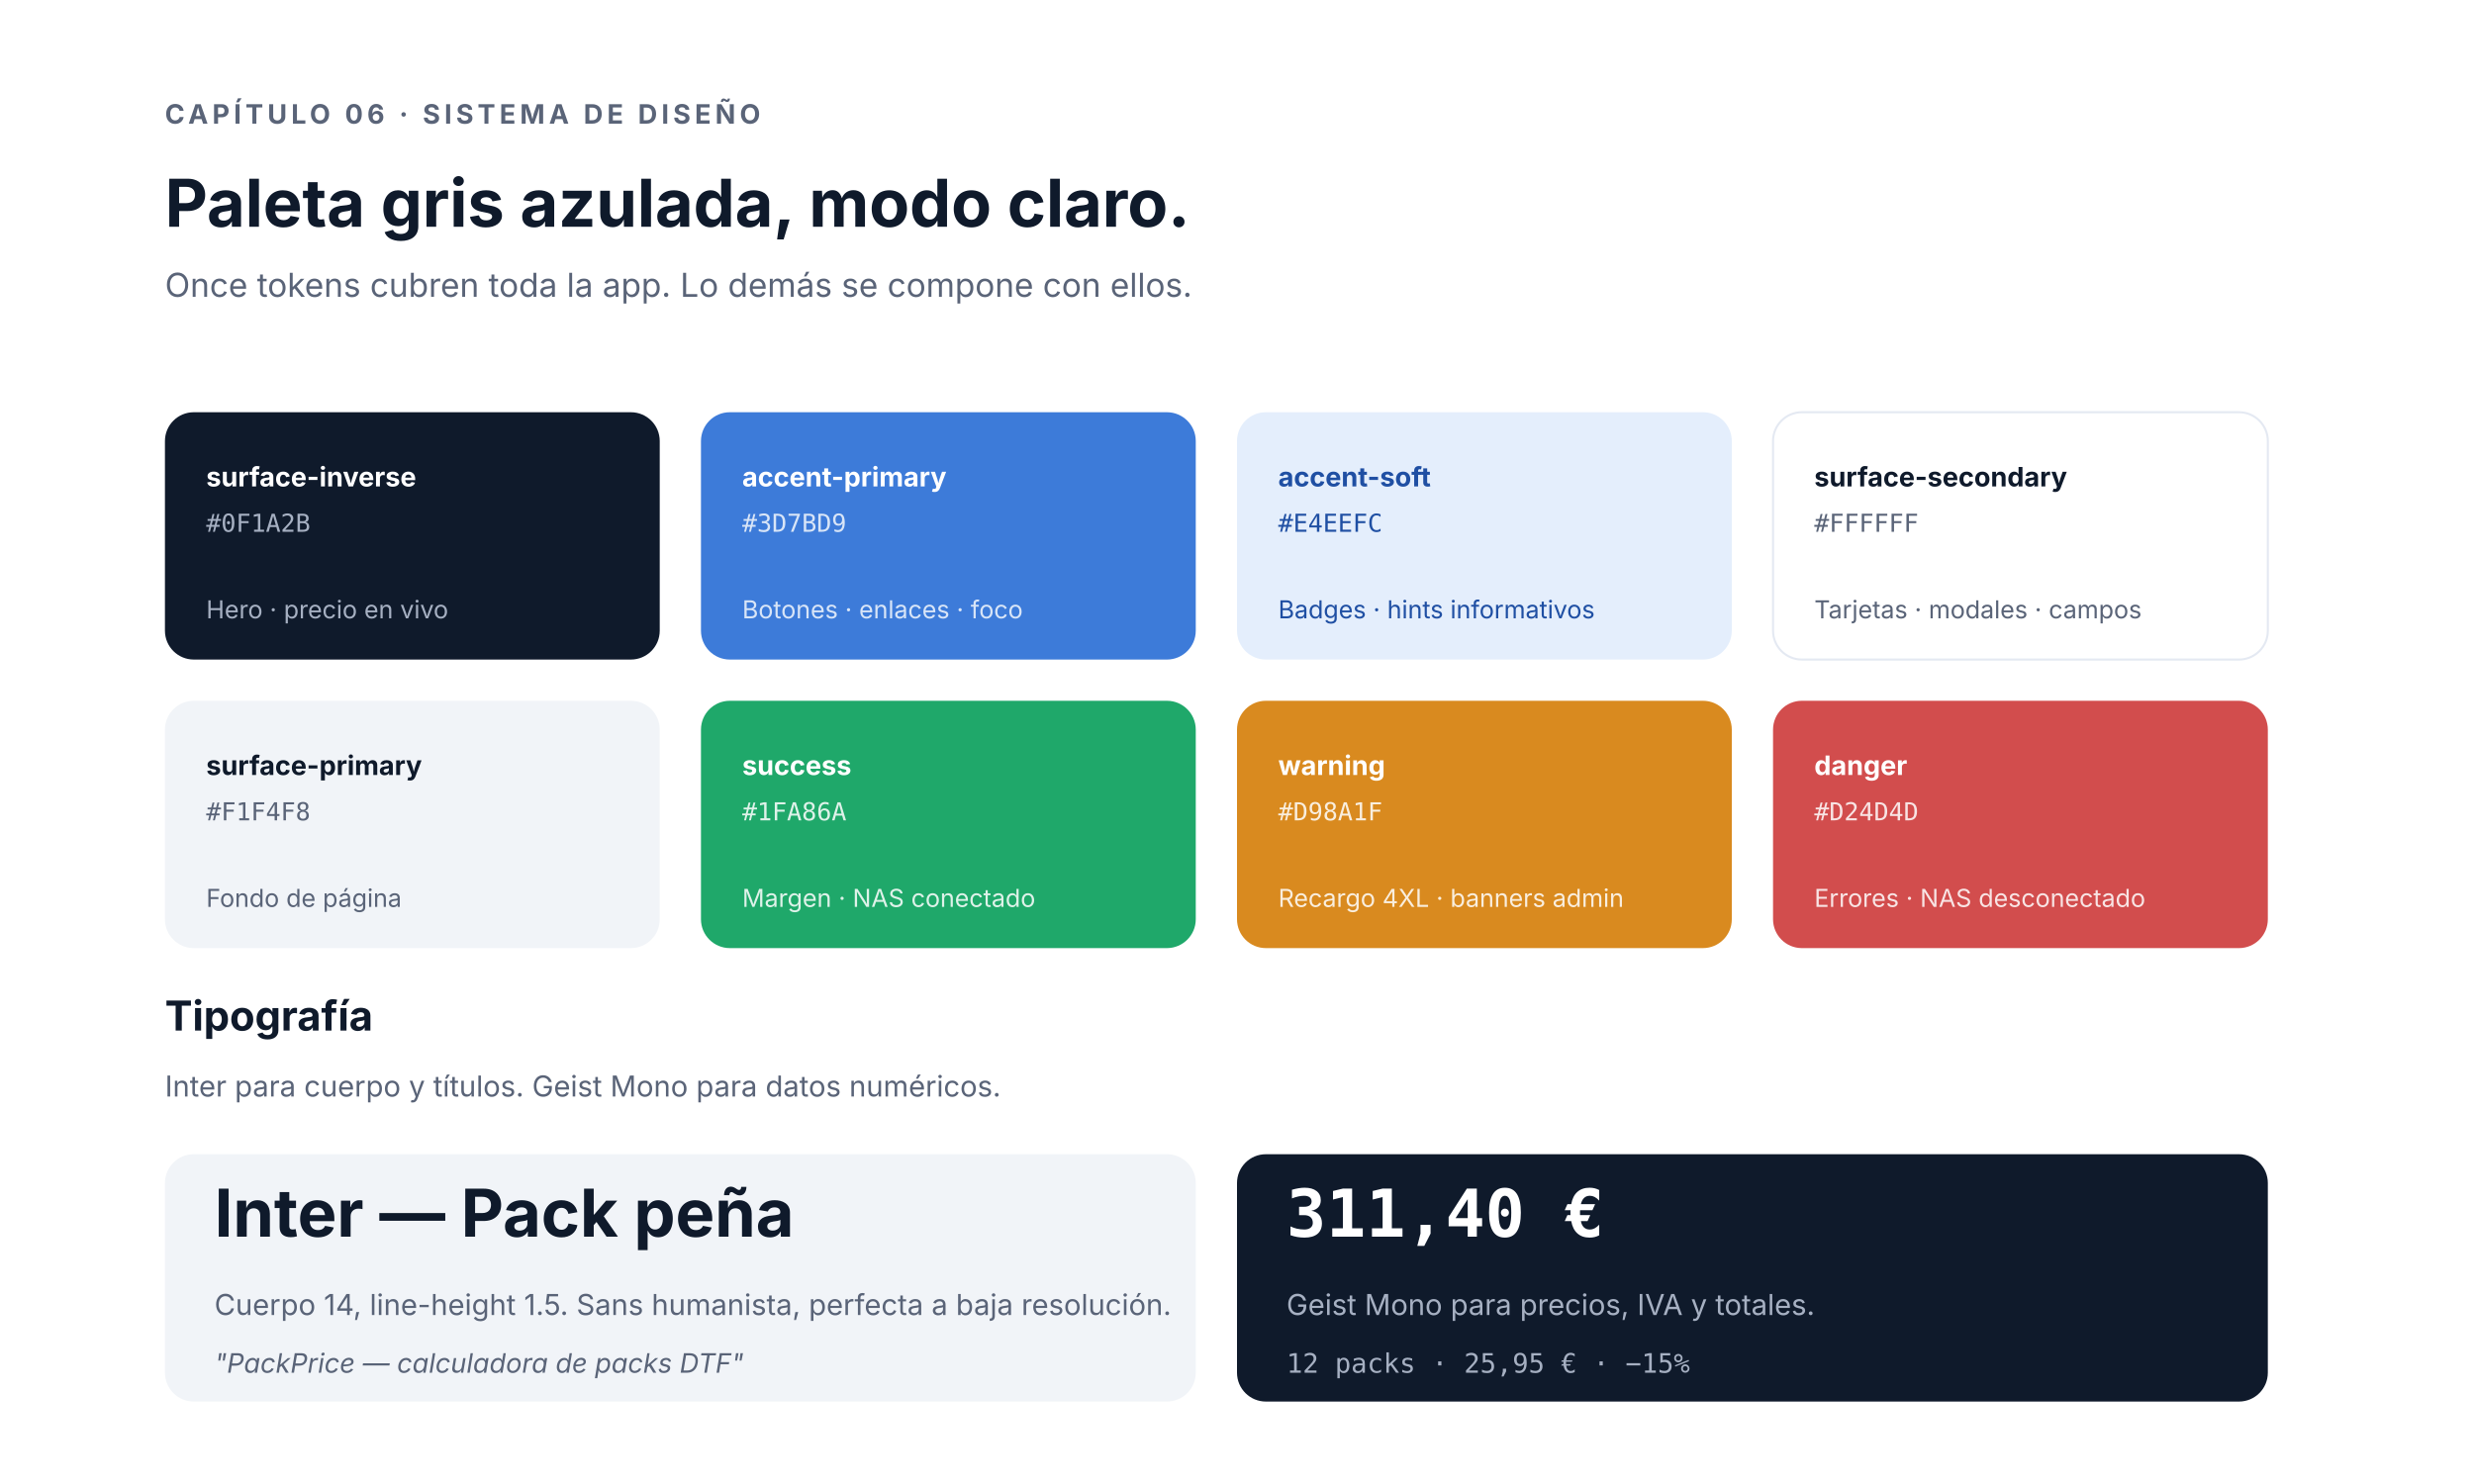
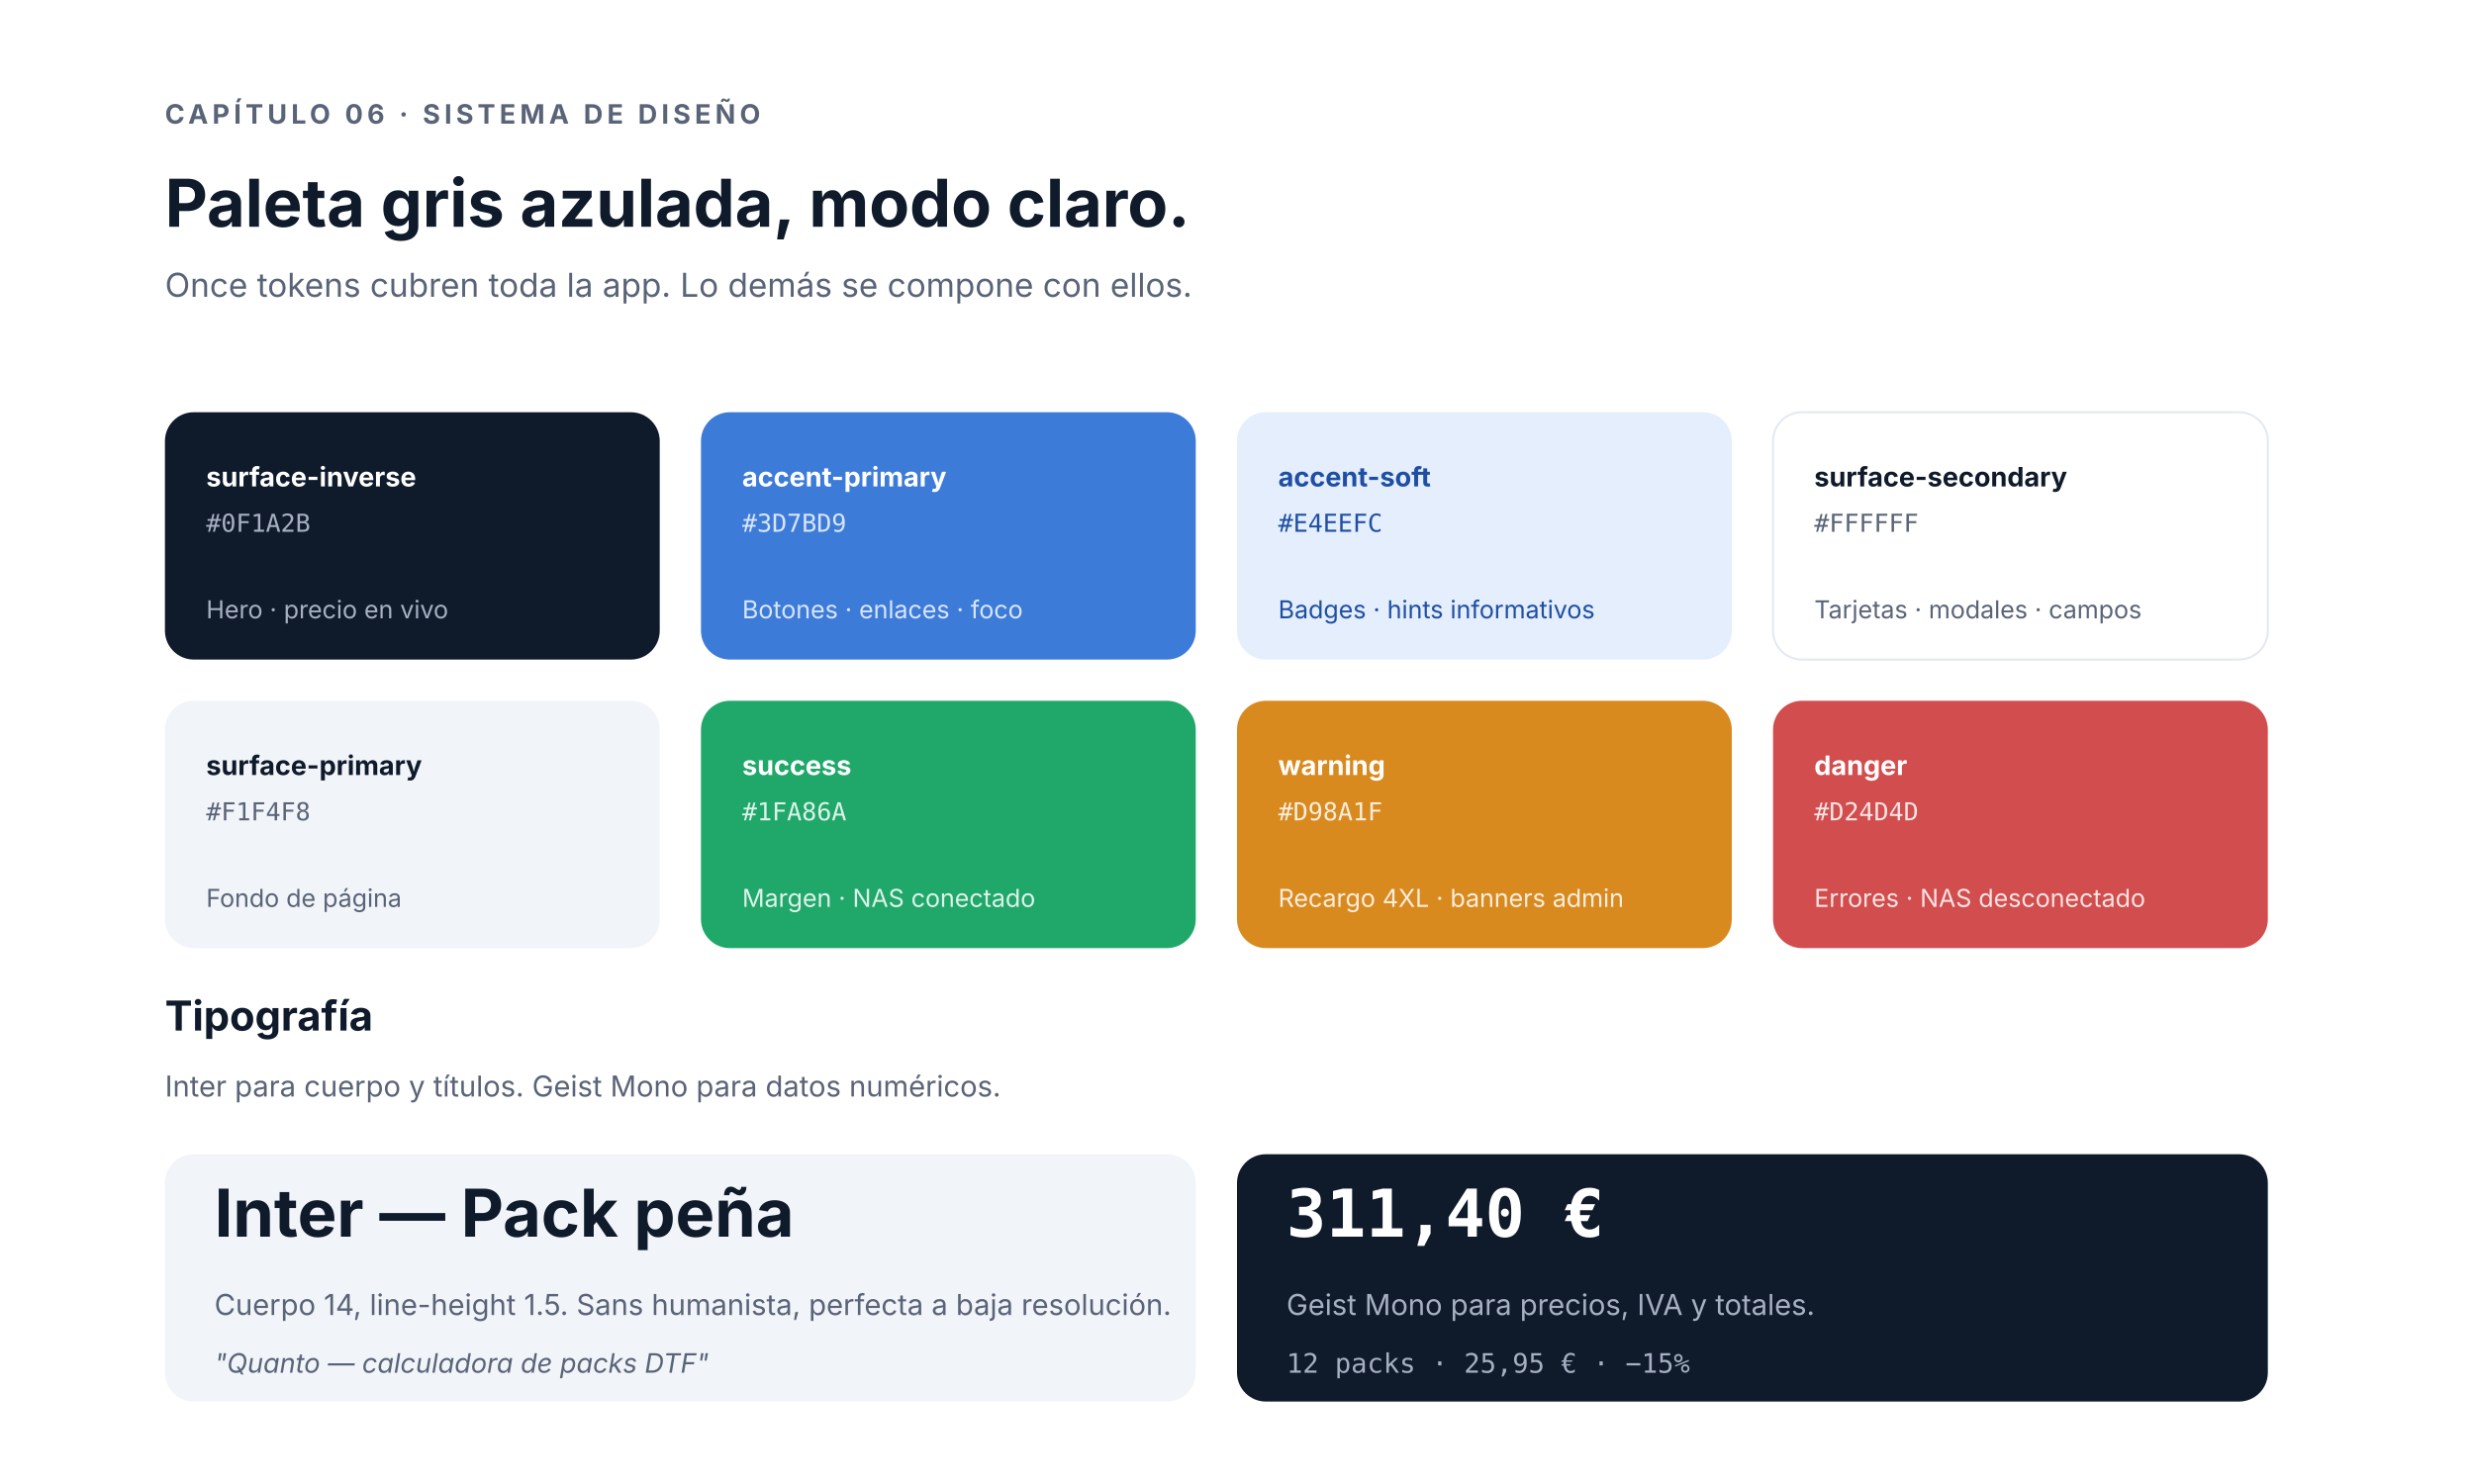
<svg xmlns="http://www.w3.org/2000/svg" viewBox="0 0 1200 720" font-family="-apple-system, Segoe UI, Inter, sans-serif">
  <rect width="1200" height="720" fill="#FFFFFF" />
  <g transform="translate(80,60)">
    <text fill="#5A6478" font-size="13" font-weight="700" letter-spacing="2">CAPÍTULO 06 · SISTEMA DE DISEÑO</text>
    <text y="50" fill="#0F1A2B" font-size="32" font-weight="700">Paleta gris azulada, modo claro.</text>
    <text y="84" fill="#5A6478" font-size="16">Once tokens cubren toda la app. Lo demás se compone con ellos.</text>
  </g>
  <g transform="translate(80,200)" font-family="ui-monospace, Consolas, monospace" font-size="12">
    <g transform="translate(0,0)">
      <rect width="240" height="120" rx="14" fill="#0F1A2B" />
      <text x="20" y="36" fill="#FFFFFF" font-size="13" font-weight="700" font-family="-apple-system, Segoe UI, Inter, sans-serif">surface-inverse</text>
      <text x="20" y="58" fill="#A6B0C2">#0F1A2B</text>
      <text x="20" y="100" fill="#A6B0C2" font-family="-apple-system, Segoe UI, Inter, sans-serif">Hero · precio en vivo</text>
    </g>
    <g transform="translate(260,0)">
      <rect width="240" height="120" rx="14" fill="#3D7BD9" />
      <text x="20" y="36" fill="#FFFFFF" font-size="13" font-weight="700" font-family="-apple-system, Segoe UI, Inter, sans-serif">accent-primary</text>
      <text x="20" y="58" fill="#FFFFFF" opacity="0.8">#3D7BD9</text>
      <text x="20" y="100" fill="#FFFFFF" opacity="0.8" font-family="-apple-system, Segoe UI, Inter, sans-serif">Botones · enlaces · foco</text>
    </g>
    <g transform="translate(520,0)">
      <rect width="240" height="120" rx="14" fill="#E4EEFC" />
      <text x="20" y="36" fill="#1F4FA3" font-size="13" font-weight="700" font-family="-apple-system, Segoe UI, Inter, sans-serif">accent-soft</text>
      <text x="20" y="58" fill="#1F4FA3">#E4EEFC</text>
      <text x="20" y="100" fill="#1F4FA3" font-family="-apple-system, Segoe UI, Inter, sans-serif">Badges · hints informativos</text>
    </g>
    <g transform="translate(780,0)">
      <rect width="240" height="120" rx="14" fill="#FFFFFF" stroke="#E4E9F2" />
      <text x="20" y="36" fill="#0F1A2B" font-size="13" font-weight="700" font-family="-apple-system, Segoe UI, Inter, sans-serif">surface-secondary</text>
      <text x="20" y="58" fill="#5A6478">#FFFFFF</text>
      <text x="20" y="100" fill="#5A6478" font-family="-apple-system, Segoe UI, Inter, sans-serif">Tarjetas · modales · campos</text>
    </g>
    <g transform="translate(0,140)">
      <rect width="240" height="120" rx="14" fill="#F1F4F8" />
      <text x="20" y="36" fill="#0F1A2B" font-size="13" font-weight="700" font-family="-apple-system, Segoe UI, Inter, sans-serif">surface-primary</text>
      <text x="20" y="58" fill="#5A6478">#F1F4F8</text>
      <text x="20" y="100" fill="#5A6478" font-family="-apple-system, Segoe UI, Inter, sans-serif">Fondo de página</text>
    </g>
    <g transform="translate(260,140)">
      <rect width="240" height="120" rx="14" fill="#1FA86A" />
      <text x="20" y="36" fill="#FFFFFF" font-size="13" font-weight="700" font-family="-apple-system, Segoe UI, Inter, sans-serif">success</text>
      <text x="20" y="58" fill="#FFFFFF" opacity="0.85">#1FA86A</text>
      <text x="20" y="100" fill="#FFFFFF" opacity="0.85" font-family="-apple-system, Segoe UI, Inter, sans-serif">Margen · NAS conectado</text>
    </g>
    <g transform="translate(520,140)">
      <rect width="240" height="120" rx="14" fill="#D98A1F" />
      <text x="20" y="36" fill="#FFFFFF" font-size="13" font-weight="700" font-family="-apple-system, Segoe UI, Inter, sans-serif">warning</text>
      <text x="20" y="58" fill="#FFFFFF" opacity="0.85">#D98A1F</text>
      <text x="20" y="100" fill="#FFFFFF" opacity="0.85" font-family="-apple-system, Segoe UI, Inter, sans-serif">Recargo 4XL · banners admin</text>
    </g>
    <g transform="translate(780,140)">
      <rect width="240" height="120" rx="14" fill="#D24D4D" />
      <text x="20" y="36" fill="#FFFFFF" font-size="13" font-weight="700" font-family="-apple-system, Segoe UI, Inter, sans-serif">danger</text>
      <text x="20" y="58" fill="#FFFFFF" opacity="0.85">#D24D4D</text>
      <text x="20" y="100" fill="#FFFFFF" opacity="0.85" font-family="-apple-system, Segoe UI, Inter, sans-serif">Errores · NAS desconectado</text>
    </g>
  </g>
  <g transform="translate(80,500)">
    <text fill="#0F1A2B" font-size="20" font-weight="700">Tipografía</text>
    <text y="32" fill="#5A6478" font-size="14">Inter para cuerpo y títulos. Geist Mono para datos numéricos.</text>
    <g transform="translate(0,60)">
      <rect width="500" height="120" rx="14" fill="#F1F4F8" />
      <text x="24" y="40" fill="#0F1A2B" font-size="32" font-weight="700">Inter — Pack peña</text>
      <text x="24" y="78" fill="#5A6478" font-size="14">Cuerpo 14, line-height 1.5. Sans humanista, perfecta a baja resolución.</text>
-       <text x="24" y="106" fill="#5A6478" font-size="13" font-style="italic">"PackPrice — calculadora de packs DTF"</text>
+       <text x="24" y="106" fill="#5A6478" font-size="13" font-style="italic">"Quanto — calculadora de packs DTF"</text>
    </g>
    <g transform="translate(520,60)">
      <rect width="500" height="120" rx="14" fill="#0F1A2B" />
      <text x="24" y="40" fill="#FFFFFF" font-size="32" font-weight="700" font-family="ui-monospace, Consolas, monospace">311,40 €</text>
      <text x="24" y="78" fill="#A6B0C2" font-size="14">Geist Mono para precios, IVA y totales.</text>
      <text x="24" y="106" fill="#A6B0C2" font-size="13" font-family="ui-monospace, Consolas, monospace">12 packs · 25,95 € · −15%</text>
    </g>
  </g>
</svg>
